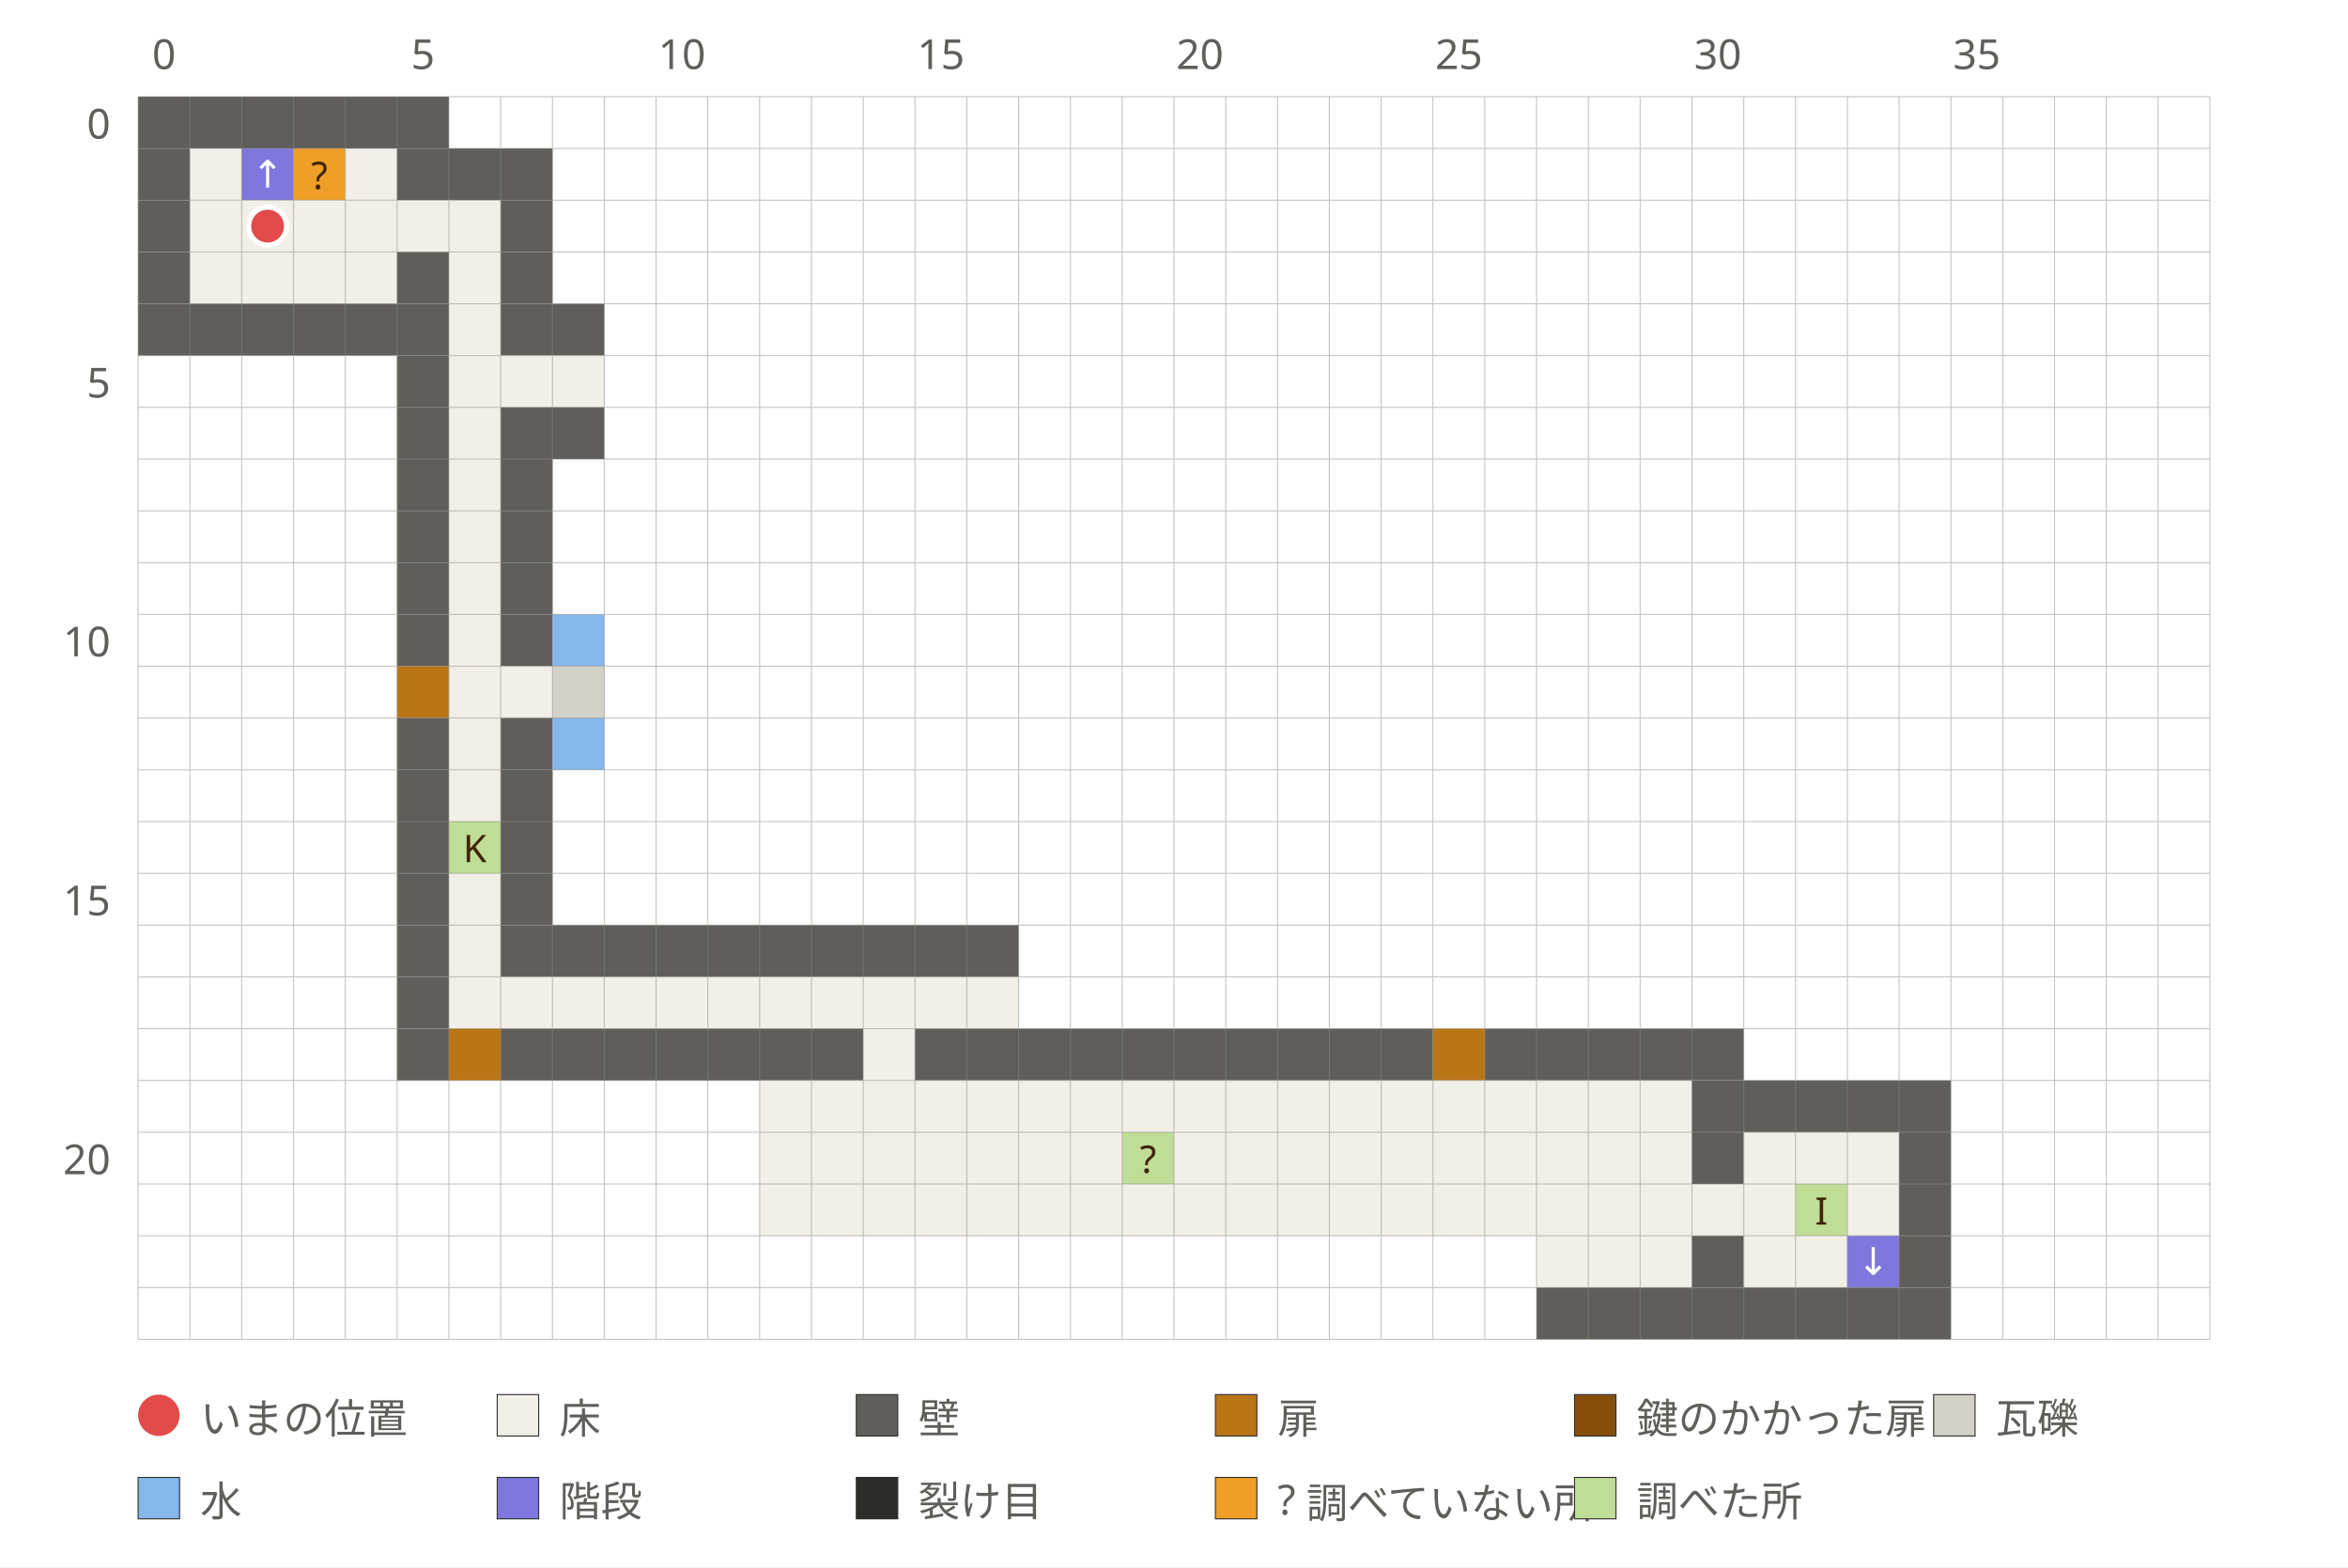
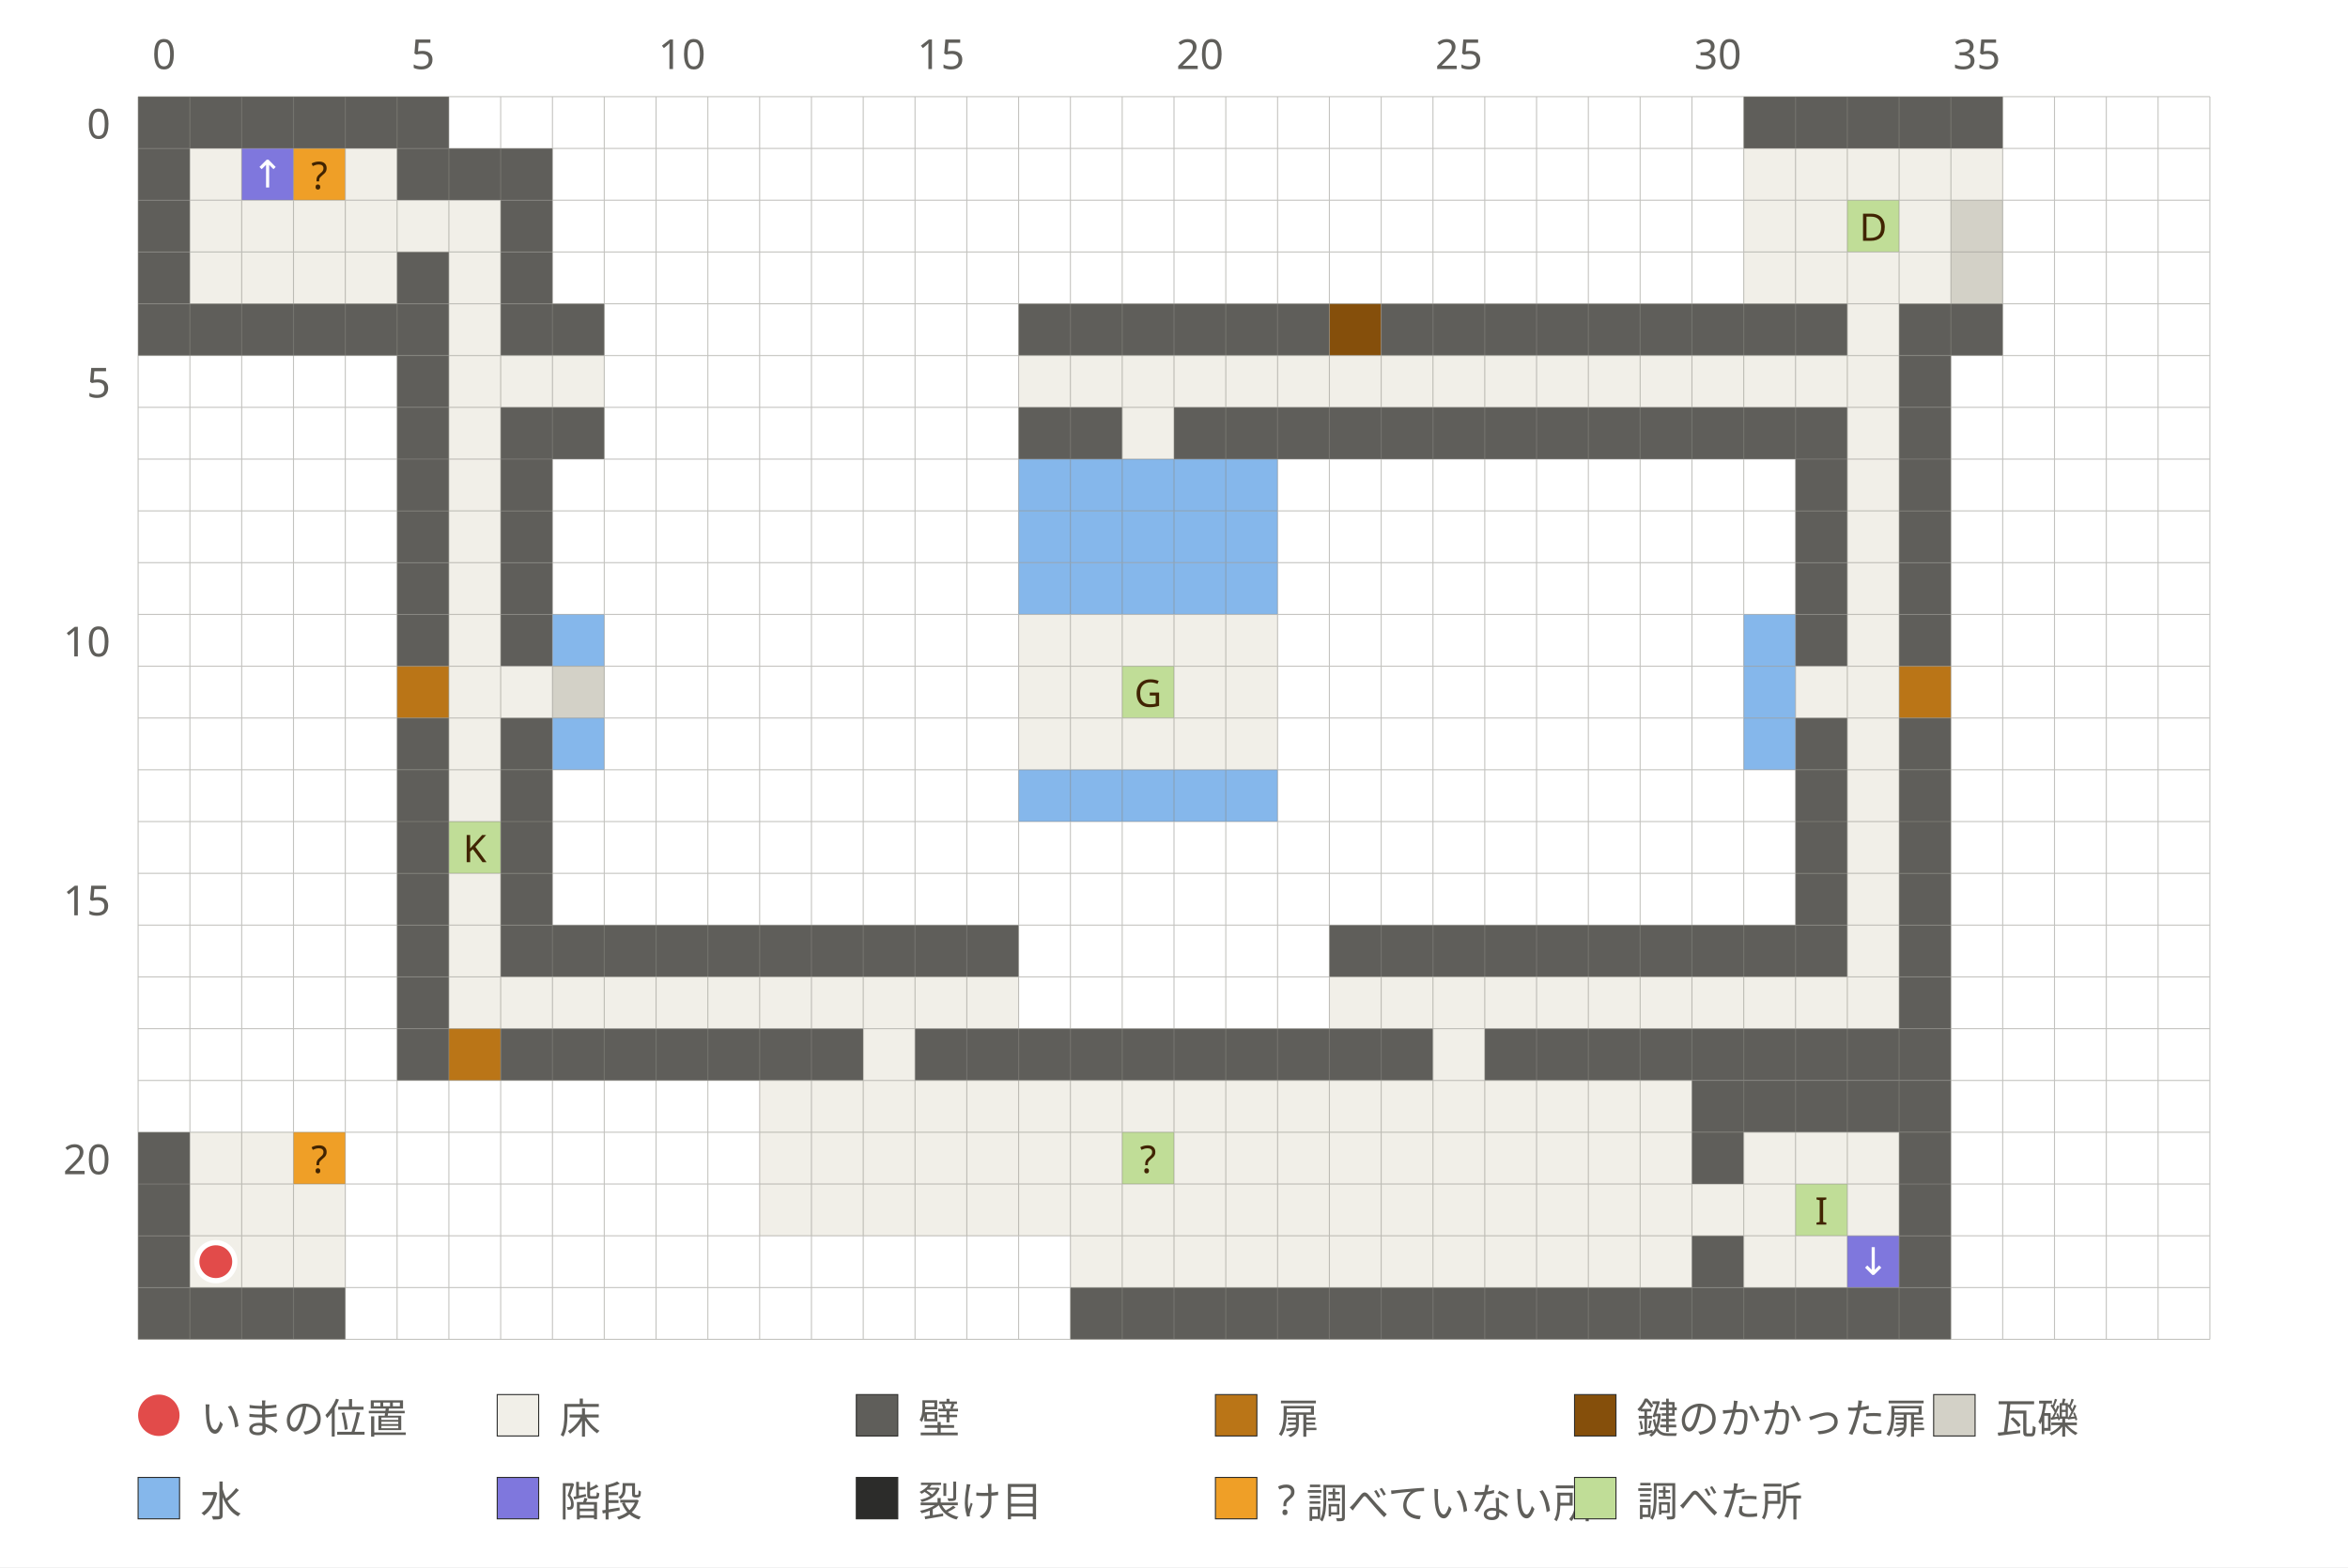
<svg xmlns="http://www.w3.org/2000/svg" width="680" height="454" viewBox="0 0 680 454" role="img">
  <style>text{font-family:sans-serif}.ts{font-size:12px;fill:#5F5E5A}.th{font-size:14px;font-weight:500}</style>
  <rect x="0" y="0" width="680" height="454" fill="#FFFFFF" />
  <text class="ts" x="47.5" y="20" text-anchor="middle">0</text>
  <text class="ts" x="122.5" y="20" text-anchor="middle">5</text>
  <text class="ts" x="197.5" y="20" text-anchor="middle">10</text>
  <text class="ts" x="272.5" y="20" text-anchor="middle">15</text>
  <text class="ts" x="347.5" y="20" text-anchor="middle">20</text>
  <text class="ts" x="422.5" y="20" text-anchor="middle">25</text>
  <text class="ts" x="497.5" y="20" text-anchor="middle">30</text>
  <text class="ts" x="572.5" y="20" text-anchor="middle">35</text>
  <text class="ts" x="32" y="35.5" text-anchor="end" dominant-baseline="central">0</text>
  <text class="ts" x="32" y="110.5" text-anchor="end" dominant-baseline="central">5</text>
  <text class="ts" x="32" y="185.5" text-anchor="end" dominant-baseline="central">10</text>
  <text class="ts" x="32" y="260.5" text-anchor="end" dominant-baseline="central">15</text>
  <text class="ts" x="32" y="335.5" text-anchor="end" dominant-baseline="central">20</text>
  <rect x="40" y="28" width="90" height="15" fill="#5F5E5A" />
+   <rect x="505" y="28" width="75" height="15" fill="#5F5E5A" />
  <rect x="40" y="43" width="15" height="15" fill="#5F5E5A" />
  <rect x="55" y="43" width="15" height="15" fill="#F1EFE8" />
  <rect x="70" y="43" width="15" height="15" fill="#7F77DD" />
  <rect x="85" y="43" width="15" height="15" fill="#EF9F27" />
  <rect x="100" y="43" width="15" height="15" fill="#F1EFE8" />
  <rect x="115" y="43" width="45" height="15" fill="#5F5E5A" />
+   <rect x="505" y="43" width="75" height="15" fill="#F1EFE8" />
  <rect x="40" y="58" width="15" height="15" fill="#5F5E5A" />
  <rect x="55" y="58" width="90" height="15" fill="#F1EFE8" />
  <rect x="145" y="58" width="15" height="15" fill="#5F5E5A" />
+   <rect x="505" y="58" width="30" height="15" fill="#F1EFE8" />
+   <rect x="535" y="58" width="15" height="15" fill="#C0DD97" />
+   <rect x="550" y="58" width="15" height="15" fill="#F1EFE8" />
+   <rect x="565" y="58" width="15" height="15" fill="#D3D1C7" />
  <rect x="40" y="73" width="15" height="15" fill="#5F5E5A" />
  <rect x="55" y="73" width="60" height="15" fill="#F1EFE8" />
  <rect x="115" y="73" width="15" height="15" fill="#5F5E5A" />
  <rect x="130" y="73" width="15" height="15" fill="#F1EFE8" />
  <rect x="145" y="73" width="15" height="15" fill="#5F5E5A" />
+   <rect x="505" y="73" width="60" height="15" fill="#F1EFE8" />
+   <rect x="565" y="73" width="15" height="15" fill="#D3D1C7" />
  <rect x="40" y="88" width="90" height="15" fill="#5F5E5A" />
  <rect x="130" y="88" width="15" height="15" fill="#F1EFE8" />
  <rect x="145" y="88" width="30" height="15" fill="#5F5E5A" />
+   <rect x="295" y="88" width="90" height="15" fill="#5F5E5A" />
+   <rect x="385" y="88" width="15" height="15" fill="#854F0B" />
+   <rect x="400" y="88" width="135" height="15" fill="#5F5E5A" />
+   <rect x="535" y="88" width="15" height="15" fill="#F1EFE8" />
+   <rect x="550" y="88" width="30" height="15" fill="#5F5E5A" />
  <rect x="115" y="103" width="15" height="15" fill="#5F5E5A" />
  <rect x="130" y="103" width="45" height="15" fill="#F1EFE8" />
+   <rect x="295" y="103" width="255" height="15" fill="#F1EFE8" />
+   <rect x="550" y="103" width="15" height="15" fill="#5F5E5A" />
  <rect x="115" y="118" width="15" height="15" fill="#5F5E5A" />
  <rect x="130" y="118" width="15" height="15" fill="#F1EFE8" />
  <rect x="145" y="118" width="30" height="15" fill="#5F5E5A" />
+   <rect x="295" y="118" width="30" height="15" fill="#5F5E5A" />
+   <rect x="325" y="118" width="15" height="15" fill="#F1EFE8" />
+   <rect x="340" y="118" width="195" height="15" fill="#5F5E5A" />
+   <rect x="535" y="118" width="15" height="15" fill="#F1EFE8" />
+   <rect x="550" y="118" width="15" height="15" fill="#5F5E5A" />
  <rect x="115" y="133" width="15" height="15" fill="#5F5E5A" />
  <rect x="130" y="133" width="15" height="15" fill="#F1EFE8" />
  <rect x="145" y="133" width="15" height="15" fill="#5F5E5A" />
+   <rect x="295" y="133" width="75" height="15" fill="#85B7EB" />
+   <rect x="520" y="133" width="15" height="15" fill="#5F5E5A" />
+   <rect x="535" y="133" width="15" height="15" fill="#F1EFE8" />
+   <rect x="550" y="133" width="15" height="15" fill="#5F5E5A" />
  <rect x="115" y="148" width="15" height="15" fill="#5F5E5A" />
  <rect x="130" y="148" width="15" height="15" fill="#F1EFE8" />
  <rect x="145" y="148" width="15" height="15" fill="#5F5E5A" />
+   <rect x="295" y="148" width="75" height="15" fill="#85B7EB" />
+   <rect x="520" y="148" width="15" height="15" fill="#5F5E5A" />
+   <rect x="535" y="148" width="15" height="15" fill="#F1EFE8" />
+   <rect x="550" y="148" width="15" height="15" fill="#5F5E5A" />
  <rect x="115" y="163" width="15" height="15" fill="#5F5E5A" />
  <rect x="130" y="163" width="15" height="15" fill="#F1EFE8" />
  <rect x="145" y="163" width="15" height="15" fill="#5F5E5A" />
+   <rect x="295" y="163" width="75" height="15" fill="#85B7EB" />
+   <rect x="520" y="163" width="15" height="15" fill="#5F5E5A" />
+   <rect x="535" y="163" width="15" height="15" fill="#F1EFE8" />
+   <rect x="550" y="163" width="15" height="15" fill="#5F5E5A" />
  <rect x="115" y="178" width="15" height="15" fill="#5F5E5A" />
  <rect x="130" y="178" width="15" height="15" fill="#F1EFE8" />
  <rect x="145" y="178" width="15" height="15" fill="#5F5E5A" />
  <rect x="160" y="178" width="15" height="15" fill="#85B7EB" />
+   <rect x="295" y="178" width="75" height="15" fill="#F1EFE8" />
+   <rect x="505" y="178" width="15" height="15" fill="#85B7EB" />
+   <rect x="520" y="178" width="15" height="15" fill="#5F5E5A" />
+   <rect x="535" y="178" width="15" height="15" fill="#F1EFE8" />
+   <rect x="550" y="178" width="15" height="15" fill="#5F5E5A" />
  <rect x="115" y="193" width="15" height="15" fill="#BA7517" />
  <rect x="130" y="193" width="30" height="15" fill="#F1EFE8" />
  <rect x="160" y="193" width="15" height="15" fill="#D3D1C7" />
+   <rect x="295" y="193" width="30" height="15" fill="#F1EFE8" />
+   <rect x="325" y="193" width="15" height="15" fill="#C0DD97" />
+   <rect x="340" y="193" width="30" height="15" fill="#F1EFE8" />
+   <rect x="505" y="193" width="15" height="15" fill="#85B7EB" />
+   <rect x="520" y="193" width="30" height="15" fill="#F1EFE8" />
+   <rect x="550" y="193" width="15" height="15" fill="#BA7517" />
  <rect x="115" y="208" width="15" height="15" fill="#5F5E5A" />
  <rect x="130" y="208" width="15" height="15" fill="#F1EFE8" />
  <rect x="145" y="208" width="15" height="15" fill="#5F5E5A" />
  <rect x="160" y="208" width="15" height="15" fill="#85B7EB" />
+   <rect x="295" y="208" width="75" height="15" fill="#F1EFE8" />
+   <rect x="505" y="208" width="15" height="15" fill="#85B7EB" />
+   <rect x="520" y="208" width="15" height="15" fill="#5F5E5A" />
+   <rect x="535" y="208" width="15" height="15" fill="#F1EFE8" />
+   <rect x="550" y="208" width="15" height="15" fill="#5F5E5A" />
  <rect x="115" y="223" width="15" height="15" fill="#5F5E5A" />
  <rect x="130" y="223" width="15" height="15" fill="#F1EFE8" />
  <rect x="145" y="223" width="15" height="15" fill="#5F5E5A" />
+   <rect x="295" y="223" width="75" height="15" fill="#85B7EB" />
+   <rect x="520" y="223" width="15" height="15" fill="#5F5E5A" />
+   <rect x="535" y="223" width="15" height="15" fill="#F1EFE8" />
+   <rect x="550" y="223" width="15" height="15" fill="#5F5E5A" />
  <rect x="115" y="238" width="15" height="15" fill="#5F5E5A" />
  <rect x="130" y="238" width="15" height="15" fill="#C0DD97" />
  <rect x="145" y="238" width="15" height="15" fill="#5F5E5A" />
+   <rect x="520" y="238" width="15" height="15" fill="#5F5E5A" />
+   <rect x="535" y="238" width="15" height="15" fill="#F1EFE8" />
+   <rect x="550" y="238" width="15" height="15" fill="#5F5E5A" />
  <rect x="115" y="253" width="15" height="15" fill="#5F5E5A" />
  <rect x="130" y="253" width="15" height="15" fill="#F1EFE8" />
  <rect x="145" y="253" width="15" height="15" fill="#5F5E5A" />
+   <rect x="520" y="253" width="15" height="15" fill="#5F5E5A" />
+   <rect x="535" y="253" width="15" height="15" fill="#F1EFE8" />
+   <rect x="550" y="253" width="15" height="15" fill="#5F5E5A" />
  <rect x="115" y="268" width="15" height="15" fill="#5F5E5A" />
  <rect x="130" y="268" width="15" height="15" fill="#F1EFE8" />
  <rect x="145" y="268" width="150" height="15" fill="#5F5E5A" />
+   <rect x="385" y="268" width="150" height="15" fill="#5F5E5A" />
+   <rect x="535" y="268" width="15" height="15" fill="#F1EFE8" />
+   <rect x="550" y="268" width="15" height="15" fill="#5F5E5A" />
  <rect x="115" y="283" width="15" height="15" fill="#5F5E5A" />
  <rect x="130" y="283" width="165" height="15" fill="#F1EFE8" />
+   <rect x="385" y="283" width="165" height="15" fill="#F1EFE8" />
+   <rect x="550" y="283" width="15" height="15" fill="#5F5E5A" />
  <rect x="115" y="298" width="15" height="15" fill="#5F5E5A" />
  <rect x="130" y="298" width="15" height="15" fill="#BA7517" />
  <rect x="145" y="298" width="105" height="15" fill="#5F5E5A" />
  <rect x="250" y="298" width="15" height="15" fill="#F1EFE8" />
  <rect x="265" y="298" width="150" height="15" fill="#5F5E5A" />
-   <rect x="415" y="298" width="15" height="15" fill="#BA7517" />
-   <rect x="430" y="298" width="75" height="15" fill="#5F5E5A" />
+   <rect x="415" y="298" width="15" height="15" fill="#F1EFE8" />
+   <rect x="430" y="298" width="135" height="15" fill="#5F5E5A" />
  <rect x="220" y="313" width="270" height="15" fill="#F1EFE8" />
  <rect x="490" y="313" width="75" height="15" fill="#5F5E5A" />
+   <rect x="40" y="328" width="15" height="15" fill="#5F5E5A" />
+   <rect x="55" y="328" width="30" height="15" fill="#F1EFE8" />
+   <rect x="85" y="328" width="15" height="15" fill="#EF9F27" />
  <rect x="220" y="328" width="105" height="15" fill="#F1EFE8" />
  <rect x="325" y="328" width="15" height="15" fill="#C0DD97" />
  <rect x="340" y="328" width="150" height="15" fill="#F1EFE8" />
  <rect x="490" y="328" width="15" height="15" fill="#5F5E5A" />
  <rect x="505" y="328" width="45" height="15" fill="#F1EFE8" />
  <rect x="550" y="328" width="15" height="15" fill="#5F5E5A" />
+   <rect x="40" y="343" width="15" height="15" fill="#5F5E5A" />
+   <rect x="55" y="343" width="45" height="15" fill="#F1EFE8" />
  <rect x="220" y="343" width="300" height="15" fill="#F1EFE8" />
  <rect x="520" y="343" width="15" height="15" fill="#C0DD97" />
  <rect x="535" y="343" width="15" height="15" fill="#F1EFE8" />
  <rect x="550" y="343" width="15" height="15" fill="#5F5E5A" />
-   <rect x="445" y="358" width="45" height="15" fill="#F1EFE8" />
+   <rect x="40" y="358" width="15" height="15" fill="#5F5E5A" />
+   <rect x="55" y="358" width="45" height="15" fill="#F1EFE8" />
+   <rect x="310" y="358" width="180" height="15" fill="#F1EFE8" />
  <rect x="490" y="358" width="15" height="15" fill="#5F5E5A" />
  <rect x="505" y="358" width="30" height="15" fill="#F1EFE8" />
  <rect x="535" y="358" width="15" height="15" fill="#7F77DD" />
  <rect x="550" y="358" width="15" height="15" fill="#5F5E5A" />
-   <rect x="445" y="373" width="120" height="15" fill="#5F5E5A" />
+   <rect x="40" y="373" width="60" height="15" fill="#5F5E5A" />
+   <rect x="310" y="373" width="255" height="15" fill="#5F5E5A" />
  <path d="M40 28V388M55 28V388M70 28V388M85 28V388M100 28V388M115 28V388M130 28V388M145 28V388M160 28V388M175 28V388M190 28V388M205 28V388M220 28V388M235 28V388M250 28V388M265 28V388M280 28V388M295 28V388M310 28V388M325 28V388M340 28V388M355 28V388M370 28V388M385 28V388M400 28V388M415 28V388M430 28V388M445 28V388M460 28V388M475 28V388M490 28V388M505 28V388M520 28V388M535 28V388M550 28V388M565 28V388M580 28V388M595 28V388M610 28V388M625 28V388M640 28V388M40 28H640M40 43H640M40 58H640M40 73H640M40 88H640M40 103H640M40 118H640M40 133H640M40 148H640M40 163H640M40 178H640M40 193H640M40 208H640M40 223H640M40 238H640M40 253H640M40 268H640M40 283H640M40 298H640M40 313H640M40 328H640M40 343H640M40 358H640M40 373H640M40 388H640" stroke="#888780" stroke-width="0.3" fill="none" opacity="0.5" />
  <text class="th" x="77.5" y="50.5" text-anchor="middle" dominant-baseline="central" style="fill:#FFFFFF;font-size:11px">↑</text>
  <text class="th" x="92.5" y="50.5" text-anchor="middle" dominant-baseline="central" style="fill:#412402;font-size:11px">?</text>
+   <text class="th" x="542.5" y="65.5" text-anchor="middle" dominant-baseline="central" style="fill:#412402;font-size:11px">D</text>
+   <text class="th" x="332.5" y="200.5" text-anchor="middle" dominant-baseline="central" style="fill:#412402;font-size:11px">G</text>
  <text class="th" x="137.5" y="245.5" text-anchor="middle" dominant-baseline="central" style="fill:#412402;font-size:11px">K</text>
+   <text class="th" x="92.5" y="335.5" text-anchor="middle" dominant-baseline="central" style="fill:#412402;font-size:11px">?</text>
  <text class="th" x="332.5" y="335.5" text-anchor="middle" dominant-baseline="central" style="fill:#412402;font-size:11px">?</text>
  <text class="th" x="527.5" y="350.5" text-anchor="middle" dominant-baseline="central" style="fill:#412402;font-size:11px">I</text>
  <text class="th" x="542.5" y="365.5" text-anchor="middle" dominant-baseline="central" style="fill:#FFFFFF;font-size:11px">↓</text>
-   <circle cx="77.5" cy="65.5" r="5.5" fill="#E24B4A" stroke="#FFFFFF" stroke-width="1.5" />
+   <circle cx="62.5" cy="365.5" r="5.5" fill="#E24B4A" stroke="#FFFFFF" stroke-width="1.5" />
  <circle cx="46" cy="410" r="6" fill="#E24B4A" />
  <text class="ts" x="58" y="410" dominant-baseline="central">いまの位置</text>
  <rect x="144" y="404" width="12" height="12" fill="#F1EFE8" stroke="#2C2C2A" stroke-width="0.3" />
  <text class="ts" x="162" y="410" dominant-baseline="central">床</text>
  <rect x="248" y="404" width="12" height="12" fill="#5F5E5A" stroke="#2C2C2A" stroke-width="0.3" />
  <text class="ts" x="266" y="410" dominant-baseline="central">壁</text>
  <rect x="352" y="404" width="12" height="12" fill="#BA7517" stroke="#2C2C2A" stroke-width="0.3" />
  <text class="ts" x="370" y="410" dominant-baseline="central">扉</text>
  <rect x="456" y="404" width="12" height="12" fill="#854F0B" stroke="#2C2C2A" stroke-width="0.3" />
  <text class="ts" x="474" y="410" dominant-baseline="central">鍵のかかった扉</text>
  <rect x="560" y="404" width="12" height="12" fill="#D3D1C7" stroke="#2C2C2A" stroke-width="0.3" />
  <text class="ts" x="578" y="410" dominant-baseline="central">瓦礫</text>
  <rect x="40" y="428" width="12" height="12" fill="#85B7EB" stroke="#2C2C2A" stroke-width="0.3" />
  <text class="ts" x="58" y="434" dominant-baseline="central">水</text>
  <rect x="144" y="428" width="12" height="12" fill="#7F77DD" stroke="#2C2C2A" stroke-width="0.3" />
  <text class="ts" x="162" y="434" dominant-baseline="central">階段</text>
  <rect x="248" y="428" width="12" height="12" fill="#2C2C2A" stroke="#2C2C2A" stroke-width="0.3" />
  <text class="ts" x="266" y="434" dominant-baseline="central">裂け目</text>
  <rect x="352" y="428" width="12" height="12" fill="#EF9F27" stroke="#2C2C2A" stroke-width="0.3" />
  <text class="ts" x="370" y="434" dominant-baseline="central">? 調べていない所</text>
  <rect x="456" y="428" width="12" height="12" fill="#C0DD97" stroke="#2C2C2A" stroke-width="0.3" />
  <text class="ts" x="474" y="434" dominant-baseline="central">調べた所</text>
</svg>
